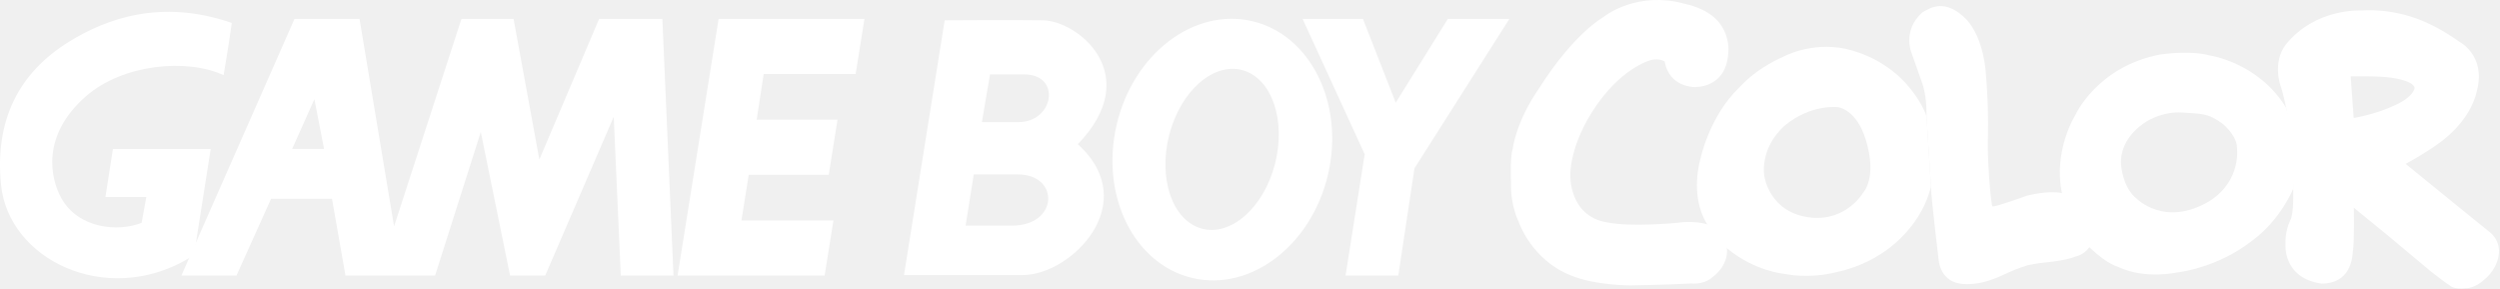
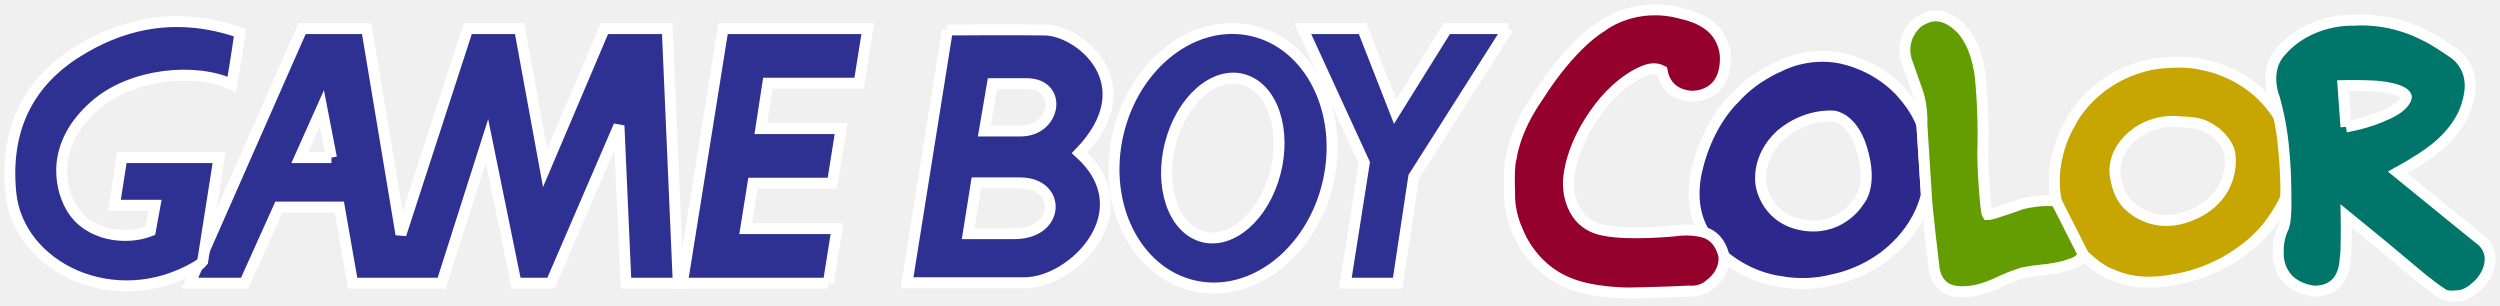
- <svg xmlns="http://www.w3.org/2000/svg" enable-background="new 0 0 566.93 65.438" height="65.438" viewBox="0 0 566.93 65.438" width="566.93">
-   <g fill="#fff">
-     <path d="m437.047 26.359c-1.192-3.612-4.341-7.049-4.341-7.049s-4.731-6.146-14.024-8.242c-7.956-1.664-14.208 1.845-14.208 1.845s-5.677 2.275-9.943 6.978c-6.796 6.542-8.749 16.088-8.749 16.088s-2.604 8.314 1.521 14.896l4.482 5.422c6.326 5.279 13.087 5.819 13.087 5.819s5.46 1.229 11.824-.434c5.563-1.122 9.614-3.869 9.614-3.869s9.222-5.097 11.749-15.509zm-14.357 17.317s-3.686 6.437-11.782 5.675c-9.51-.975-10.628-9.325-10.628-9.325s-1.305-6.146 4.553-11.498c5.931-4.987 12.113-4.229 12.113-4.229s4.154.397 6.292 7.268c2.744 8.747-.548 12.109-.548 12.109" />
-     <path d="m467.773 43.787c-3.044-.672-7.917.575-7.917.575s-6.796 2.493-7.845 2.458c-.396-.577-1.263-11.677-1.012-16.123.146-7.846-.509-14.243-.509-14.243s-.323-7.558-4.373-12.039c-4.771-4.811-8.101-2.747-10.016-1.593-4.591 4.122-2.457 9.146-2.457 9.146l2.389 6.762s1.155 2.894 1.012 7.628l1.012 15.944c0 2.133 1.737 16.484 1.737 16.484s.176 4.665 4.661 5.496c4.593.759 9.109-1.52 11.025-2.423 1.917-.901 4.447-1.697 4.447-1.697s2.098-.471 4.194-.65c4.916-.472 6.688-1.338 6.688-1.338s1.901-.286 3.184-2.099c1.278-1.81 2.826-10.302-6.22-12.288" />
-     <path d="m387.3 50.872c-3.229-.969-6.938-.327-6.938-.327s-10.485 1.011-15.945-.146c-8.457-1.48-8.174-10.592-8.174-10.592s-.283-6.039 4.813-14.208c6.289-10.088 13.23-11.895 13.23-11.895s1.733-.649 3.36.217c1.013 5.854 6.688 5.818 6.688 5.818s8.171.545 7.771-9.359c-.938-8.138-8.782-9.257-12.074-10.018-9.864-1.771-16.269 3.508-16.269 3.508s-6.614 3.578-14.531 16.051c-5.391 7.735-6.04 13.811-6.04 13.811s-.649 1.446-.396 7.883c-.145 5.023 1.737 8.676 1.737 8.676s2.854 8.645 11.891 12.187c5.497 2.276 13.525 2.241 13.525 2.241s7.771-.108 13.733-.435c3.255.252 4.812-1.447 4.812-1.447s3.648-2.385 3.289-6.543c0 0-.708-4.295-4.482-5.422" />
-     <path d="m152.788 62.488h-11.956l-1.598-36.012-15.545 36.012h-7.975l-6.642-32.557-10.367 32.557h-20.331l-3.057-17.403h-13.822l-7.84 17.403h-12.495l25.652-58.2h14.749l7.839 47.04 15.285-47.041h11.823l5.848 31.893 13.56-31.893h14.351zm-79.273-28.707-2.189-11.29-5.049 11.29z" />
-     <path d="m187.072 62.488 1.998-12.488h-20.866l1.654-10.365h18.148l1.994-12.495h-18.341l1.594-10.366h20.861l1.995-12.486h-33.087l-9.305 58.2z" />
-     <path d="m342.419 4.287h-13.954l-11.827 19-7.438-19h-13.688l14.084 30.692-4.339 27.508h11.963l3.671-24.315z" />
-     <path d="m253.306 28.382c3.714-16.093 17.469-26.654 30.717-23.591 13.256 3.063 20.989 18.586 17.278 34.679-3.714 16.089-17.467 26.652-30.721 23.589-13.253-3.063-20.985-18.59-17.274-34.677zm18.099 23.023c6.327 2.83 14.078-2.721 17.302-12.398 3.223-9.685.714-19.828-5.614-22.659-6.328-2.832-14.069 2.722-17.298 12.404-3.227 9.683-.713 19.821 5.61 22.653" />
-     <path d="m224.595 16.877h7.786c8.439 0 6.727 10.812-1.316 10.812-6.596 0-8.313 0-8.313 0zm-3.689 22.679h10.021c9.499 0 9.233 11.605-1.317 11.605-6.59 0-10.55 0-10.55 0zm-6.595-34.949-9.229 57.767h26.903c11.076 0 27.276-16.326 12.531-29.672 15.162-15.692.126-27.955-7.916-28.095-6.461-.104-22.416 0-22.416 0z" />
-     <path d="m15.648 9.468c-11.396 7.053-16.876 17.803-15.417 32.422 1.697 16.957 23.656 27.64 42.259 16.879 1.629-.94.992-.792 1.595-1.331l3.723-23.656h-22.194l-1.702 10.897h9.276l-1.065 5.85c-5.314 2.125-14.352 1.327-18.204-5.582-2.44-4.376-4.703-14.142 5.583-23.124 8.369-7.309 22.856-8.633 31.23-4.78 0 0 1.062-6.111 1.857-11.829-16.078-5.58-28.571-.927-36.941 4.254" />
-     <path d="m518.642 24.443c-6.325-10.339-17.46-11.894-17.46-11.894s-3.543-1.194-11.133-.183c-14.246 2.713-19.2 13.667-19.2 13.667s-5.099 8.024-3.074 17.75l6.224 12.292c4.59 4.302 6.469 4.302 6.757 4.558 6.076 2.747 13.125 1.156 13.125 1.156s8.895-.867 17.029-7.194c6.506-4.771 9.326-11.786 9.326-11.786l.863-9.41zm-17.316 21.113c-10.231 6.146-16.668-.579-16.668-.579s-2.855-1.88-3.47-7.593c-.438-6.615 6.146-10.05 6.146-10.05s3.471-2.134 7.81-1.808c4.339.324 5.708.035 9.219 2.64 3.324 3.002 3.107 5.206 3.107 5.206s1.195 7.449-6.144 12.184" />
-     <path d="m520.234 42.809s.218 5.783-.688 7.194c-1.229 2.639-1.047 5.206-1.047 5.206s-.835 7.809 8.209 9.107c6.214-.035 6.971-5.206 7.081-7.411.36-1.732.217-9.798.217-9.798l8.063 6.581s5.856 4.917 9.295 7.772c3.581 2.818 4.479 3.325 4.479 3.325s.763.901 3.506.577c2.211.038 4.234-1.952 4.234-1.952s2.563-1.875 3.214-5.167c.795-3.905-2.24-5.821-2.24-5.821s-11.205-9.039-18.798-15.258c5.097-2.783 7.556-4.699 7.556-4.699s7.088-4.698 8.604-11.896c2.099-7.918-3.867-11.024-3.867-11.024s-3.726-2.676-6.87-4.087c-7.92-3.868-15.293-3.073-15.293-3.073s-10.483-.722-17.316 7.703c-3.144 4.083-1.19 9.436-1.19 9.436s.388.857 1.263 4.916c1.753 8.167 1.588 18.369 1.588 18.369zm13.738-16.053-.688-9.435s6.614-.146 9.363.324c5.426.831 5.134 2.352 5.134 2.352s-.181 1.915-4.303 3.796c-4.48 2.17-9.506 2.963-9.506 2.963" />
+ <svg xmlns="http://www.w3.org/2000/svg" width="571.42" height="69.928" enable-background="new 0 0 566.93 65.438" version="1.1" viewBox="0 0 571.42 69.928">
+   <g stroke="#fff" stroke-width="2.5">
+     <path d="m439.29 28.605c-1.192-3.612-4.341-7.049-4.341-7.049s-4.731-6.146-14.024-8.242c-7.956-1.664-14.208 1.845-14.208 1.845s-5.677 2.275-9.943 6.978c-6.796 6.542-8.749 16.088-8.749 16.088s-2.604 8.314 1.521 14.896l4.482 5.422c6.326 5.279 13.087 5.819 13.087 5.819s5.46 1.229 11.824-0.434c5.563-1.122 9.614-3.869 9.614-3.869s9.222-5.097 11.749-15.509zm-14.357 17.317s-3.686 6.437-11.782 5.675c-9.51-0.975-10.628-9.325-10.628-9.325s-1.305-6.146 4.553-11.498c5.931-4.987 12.113-4.229 12.113-4.229s4.154 0.397 6.292 7.268c2.744 8.747-0.548 12.109-0.548 12.109" fill="#2d288b" />
+     <path d="m470.02 46.033c-3.044-0.672-7.917 0.575-7.917 0.575s-6.796 2.493-7.845 2.458c-0.396-0.577-1.263-11.677-1.012-16.123 0.146-7.846-0.509-14.243-0.509-14.243s-0.323-7.558-4.373-12.039c-4.771-4.811-8.101-2.747-10.016-1.593-4.591 4.122-2.457 9.146-2.457 9.146l2.389 6.762s1.155 2.894 1.012 7.628l1.012 15.944c0 2.133 1.737 16.484 1.737 16.484s0.176 4.665 4.661 5.496c4.593 0.759 9.109-1.52 11.025-2.423 1.917-0.901 4.447-1.697 4.447-1.697s2.098-0.471 4.194-0.65c4.916-0.472 6.688-1.338 6.688-1.338s1.901-0.286 3.184-2.099c1.278-1.81 2.826-10.302-6.22-12.288" fill="#639d01" />
+     <path d="m389.55 53.118c-3.229-0.969-6.938-0.327-6.938-0.327s-10.485 1.011-15.945-0.146c-8.457-1.48-8.174-10.592-8.174-10.592s-0.283-6.039 4.813-14.208c6.289-10.088 13.23-11.895 13.23-11.895s1.733-0.649 3.36 0.217c1.013 5.854 6.688 5.818 6.688 5.818s8.171 0.545 7.771-9.359c-0.938-8.138-8.782-9.257-12.074-10.018-9.864-1.771-16.269 3.508-16.269 3.508s-6.614 3.578-14.531 16.051c-5.391 7.735-6.04 13.811-6.04 13.811s-0.649 1.446-0.396 7.883c-0.145 5.023 1.737 8.676 1.737 8.676s2.854 8.645 11.891 12.187c5.497 2.276 13.525 2.241 13.525 2.241s7.771-0.108 13.733-0.435c3.255 0.252 4.812-1.447 4.812-1.447s3.648-2.385 3.289-6.543c0 0-0.708-4.295-4.482-5.422" fill="#94012c" />
  </g>
+   <g fill="#2e3192" stroke="#fff" stroke-width="2.5">
+     <path d="m155.03 64.734h-11.956l-1.598-36.012-15.545 36.012h-7.975l-6.642-32.557-10.367 32.557h-20.331l-3.057-17.403h-13.822l-7.84 17.403h-12.495l25.652-58.2h14.749l7.839 47.04 15.285-47.041h11.823l5.848 31.893 13.56-31.893h14.351zm-79.273-28.707-2.189-11.29-5.049 11.29h7.238" />
+     <path d="m189.32 64.734 1.998-12.488h-20.866l1.654-10.365h18.148l1.994-12.495h-18.341l1.594-10.366h20.861l1.995-12.486h-33.087l-9.305 58.2h33.355" />
+     <path d="m344.66 6.533h-13.954l-11.827 19-7.438-19h-13.688l14.084 30.692-4.339 27.508h11.963l3.671-24.315 21.528-33.885" />
+     <path d="m255.55 30.628c3.714-16.093 17.469-26.654 30.717-23.591 13.256 3.063 20.989 18.586 17.278 34.679-3.714 16.089-17.467 26.652-30.721 23.589-13.253-3.063-20.985-18.59-17.274-34.677zm18.099 23.023c6.327 2.83 14.078-2.721 17.302-12.398 3.223-9.685 0.714-19.828-5.614-22.659-6.328-2.832-14.069 2.722-17.298 12.404-3.227 9.683-0.713 19.821 5.61 22.653" />
+     <path d="m226.84 19.123h7.786c8.439 0 6.727 10.812-1.316 10.812h-8.313zm-3.689 22.679h10.021c9.499 0 9.233 11.605-1.317 11.605h-10.55zm-6.595-34.949-9.229 57.767h26.903c11.076 0 27.276-16.326 12.531-29.672 15.162-15.692 0.126-27.955-7.916-28.095-6.461-0.104-22.416 0-22.416 0h0.127" />
+     <path d="m17.893 11.714c-11.396 7.053-16.876 17.803-15.417 32.422 1.697 16.957 23.656 27.64 42.259 16.879 1.629-0.94 0.992-0.792 1.595-1.331l3.723-23.656h-22.194l-1.702 10.897h9.276l-1.065 5.85c-5.314 2.125-14.352 1.327-18.204-5.582-2.44-4.376-4.703-14.142 5.583-23.124 8.369-7.309 22.856-8.633 31.23-4.78 0 0 1.062-6.111 1.857-11.829-16.078-5.58-28.571-0.927-36.941 4.254" />
+   </g>
+   <path d="m520.89 26.689c-6.325-10.339-17.46-11.894-17.46-11.894s-3.543-1.194-11.133-0.183c-14.246 2.713-19.2 13.667-19.2 13.667s-5.099 8.024-3.074 17.75l6.224 12.292c4.59 4.302 6.469 4.302 6.757 4.558 6.076 2.747 13.125 1.156 13.125 1.156s8.895-0.867 17.029-7.194c6.506-4.771 9.326-11.786 9.326-11.786l0.863-9.41zm-17.316 21.113c-10.231 6.146-16.668-0.579-16.668-0.579s-2.855-1.88-3.47-7.593c-0.438-6.615 6.146-10.05 6.146-10.05s3.471-2.134 7.81-1.808c4.339 0.324 5.708 0.035 9.219 2.64 3.324 3.002 3.107 5.206 3.107 5.206s1.195 7.449-6.144 12.184" fill="#c8a601" stroke="#fff" stroke-width="2.5" />
+   <path d="m522.48 45.055s0.218 5.783-0.688 7.194c-1.229 2.639-1.047 5.206-1.047 5.206s-0.835 7.809 8.209 9.107c6.214-0.035 6.971-5.206 7.081-7.411 0.36-1.732 0.217-9.798 0.217-9.798l8.063 6.581s5.856 4.917 9.295 7.772c3.581 2.818 4.479 3.325 4.479 3.325s0.763 0.901 3.506 0.577c2.211 0.038 4.234-1.952 4.234-1.952s2.563-1.875 3.214-5.167c0.795-3.905-2.24-5.821-2.24-5.821s-11.205-9.039-18.798-15.258c5.097-2.783 7.556-4.699 7.556-4.699s7.088-4.698 8.604-11.896c2.099-7.918-3.867-11.024-3.867-11.024s-3.726-2.676-6.87-4.087c-7.92-3.868-15.293-3.073-15.293-3.073s-10.483-0.722-17.316 7.703c-3.144 4.083-1.19 9.436-1.19 9.436s0.388 0.857 1.263 4.916c1.753 8.167 1.588 18.369 1.588 18.369zm13.738-16.053-0.688-9.435s6.614-0.146 9.363 0.324c5.426 0.831 5.134 2.352 5.134 2.352s-0.181 1.915-4.303 3.796c-4.48 2.17-9.506 2.963-9.506 2.963" fill="#00766a" stroke="#fff" stroke-width="2.5" />
</svg>
